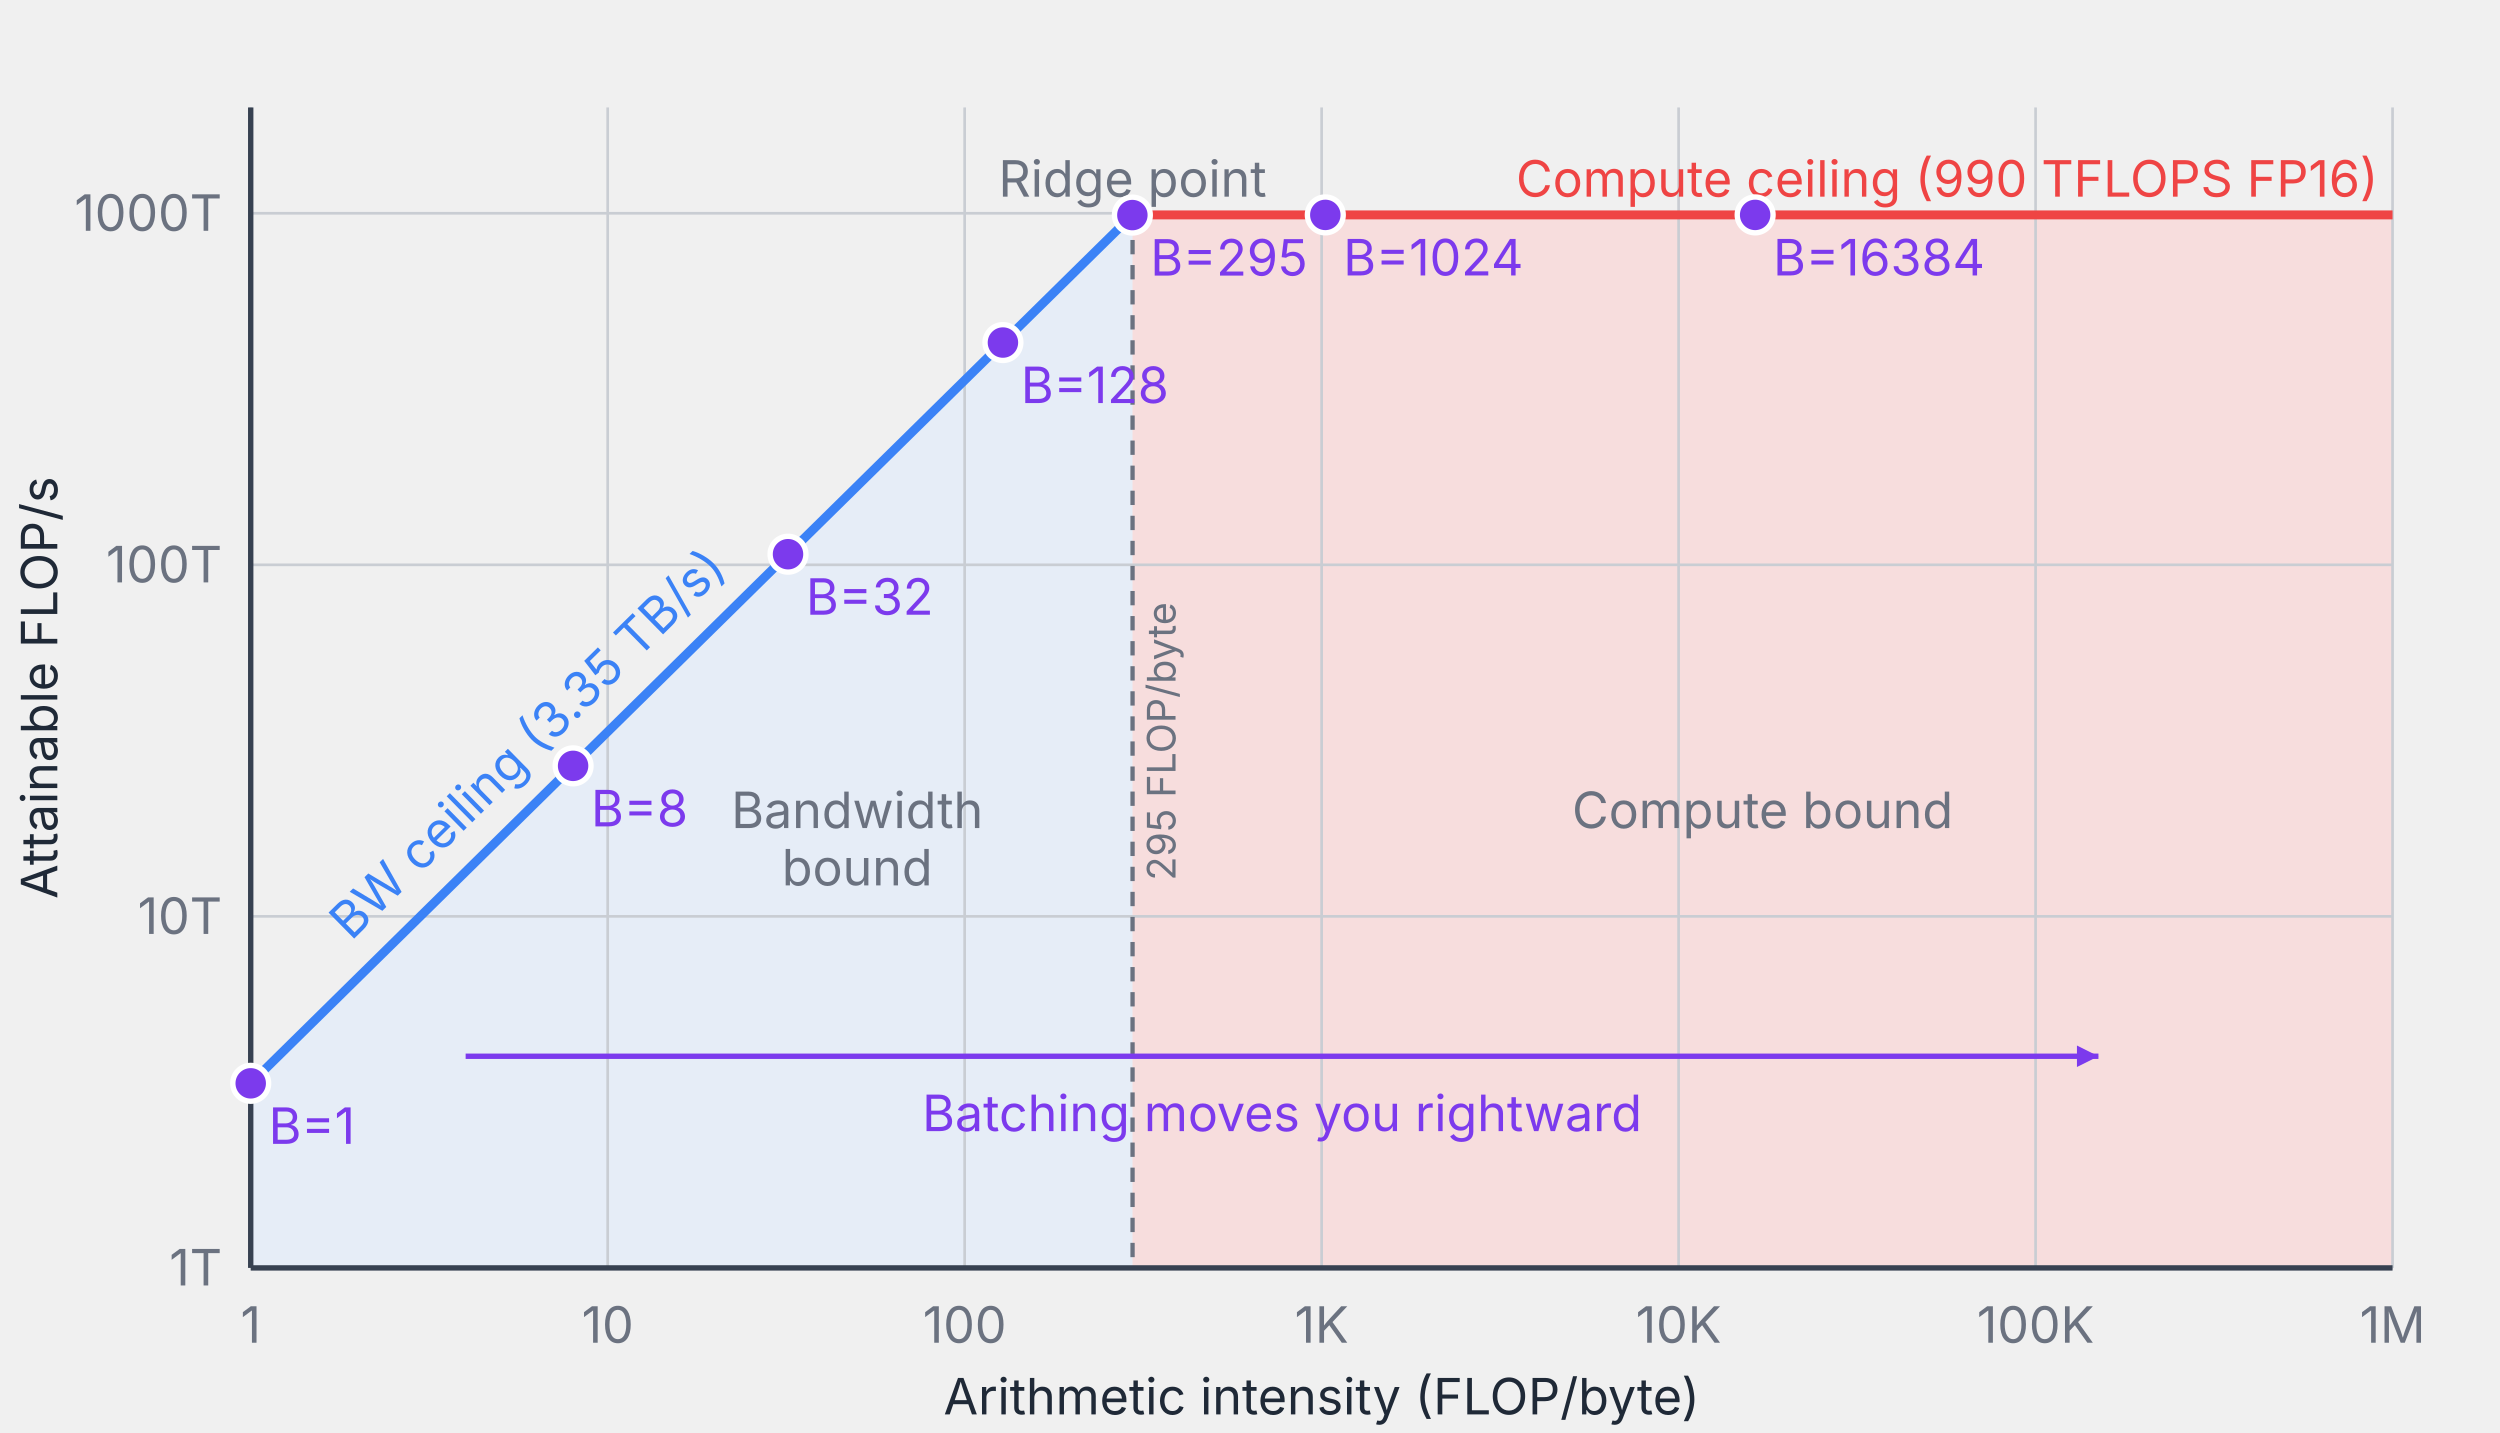
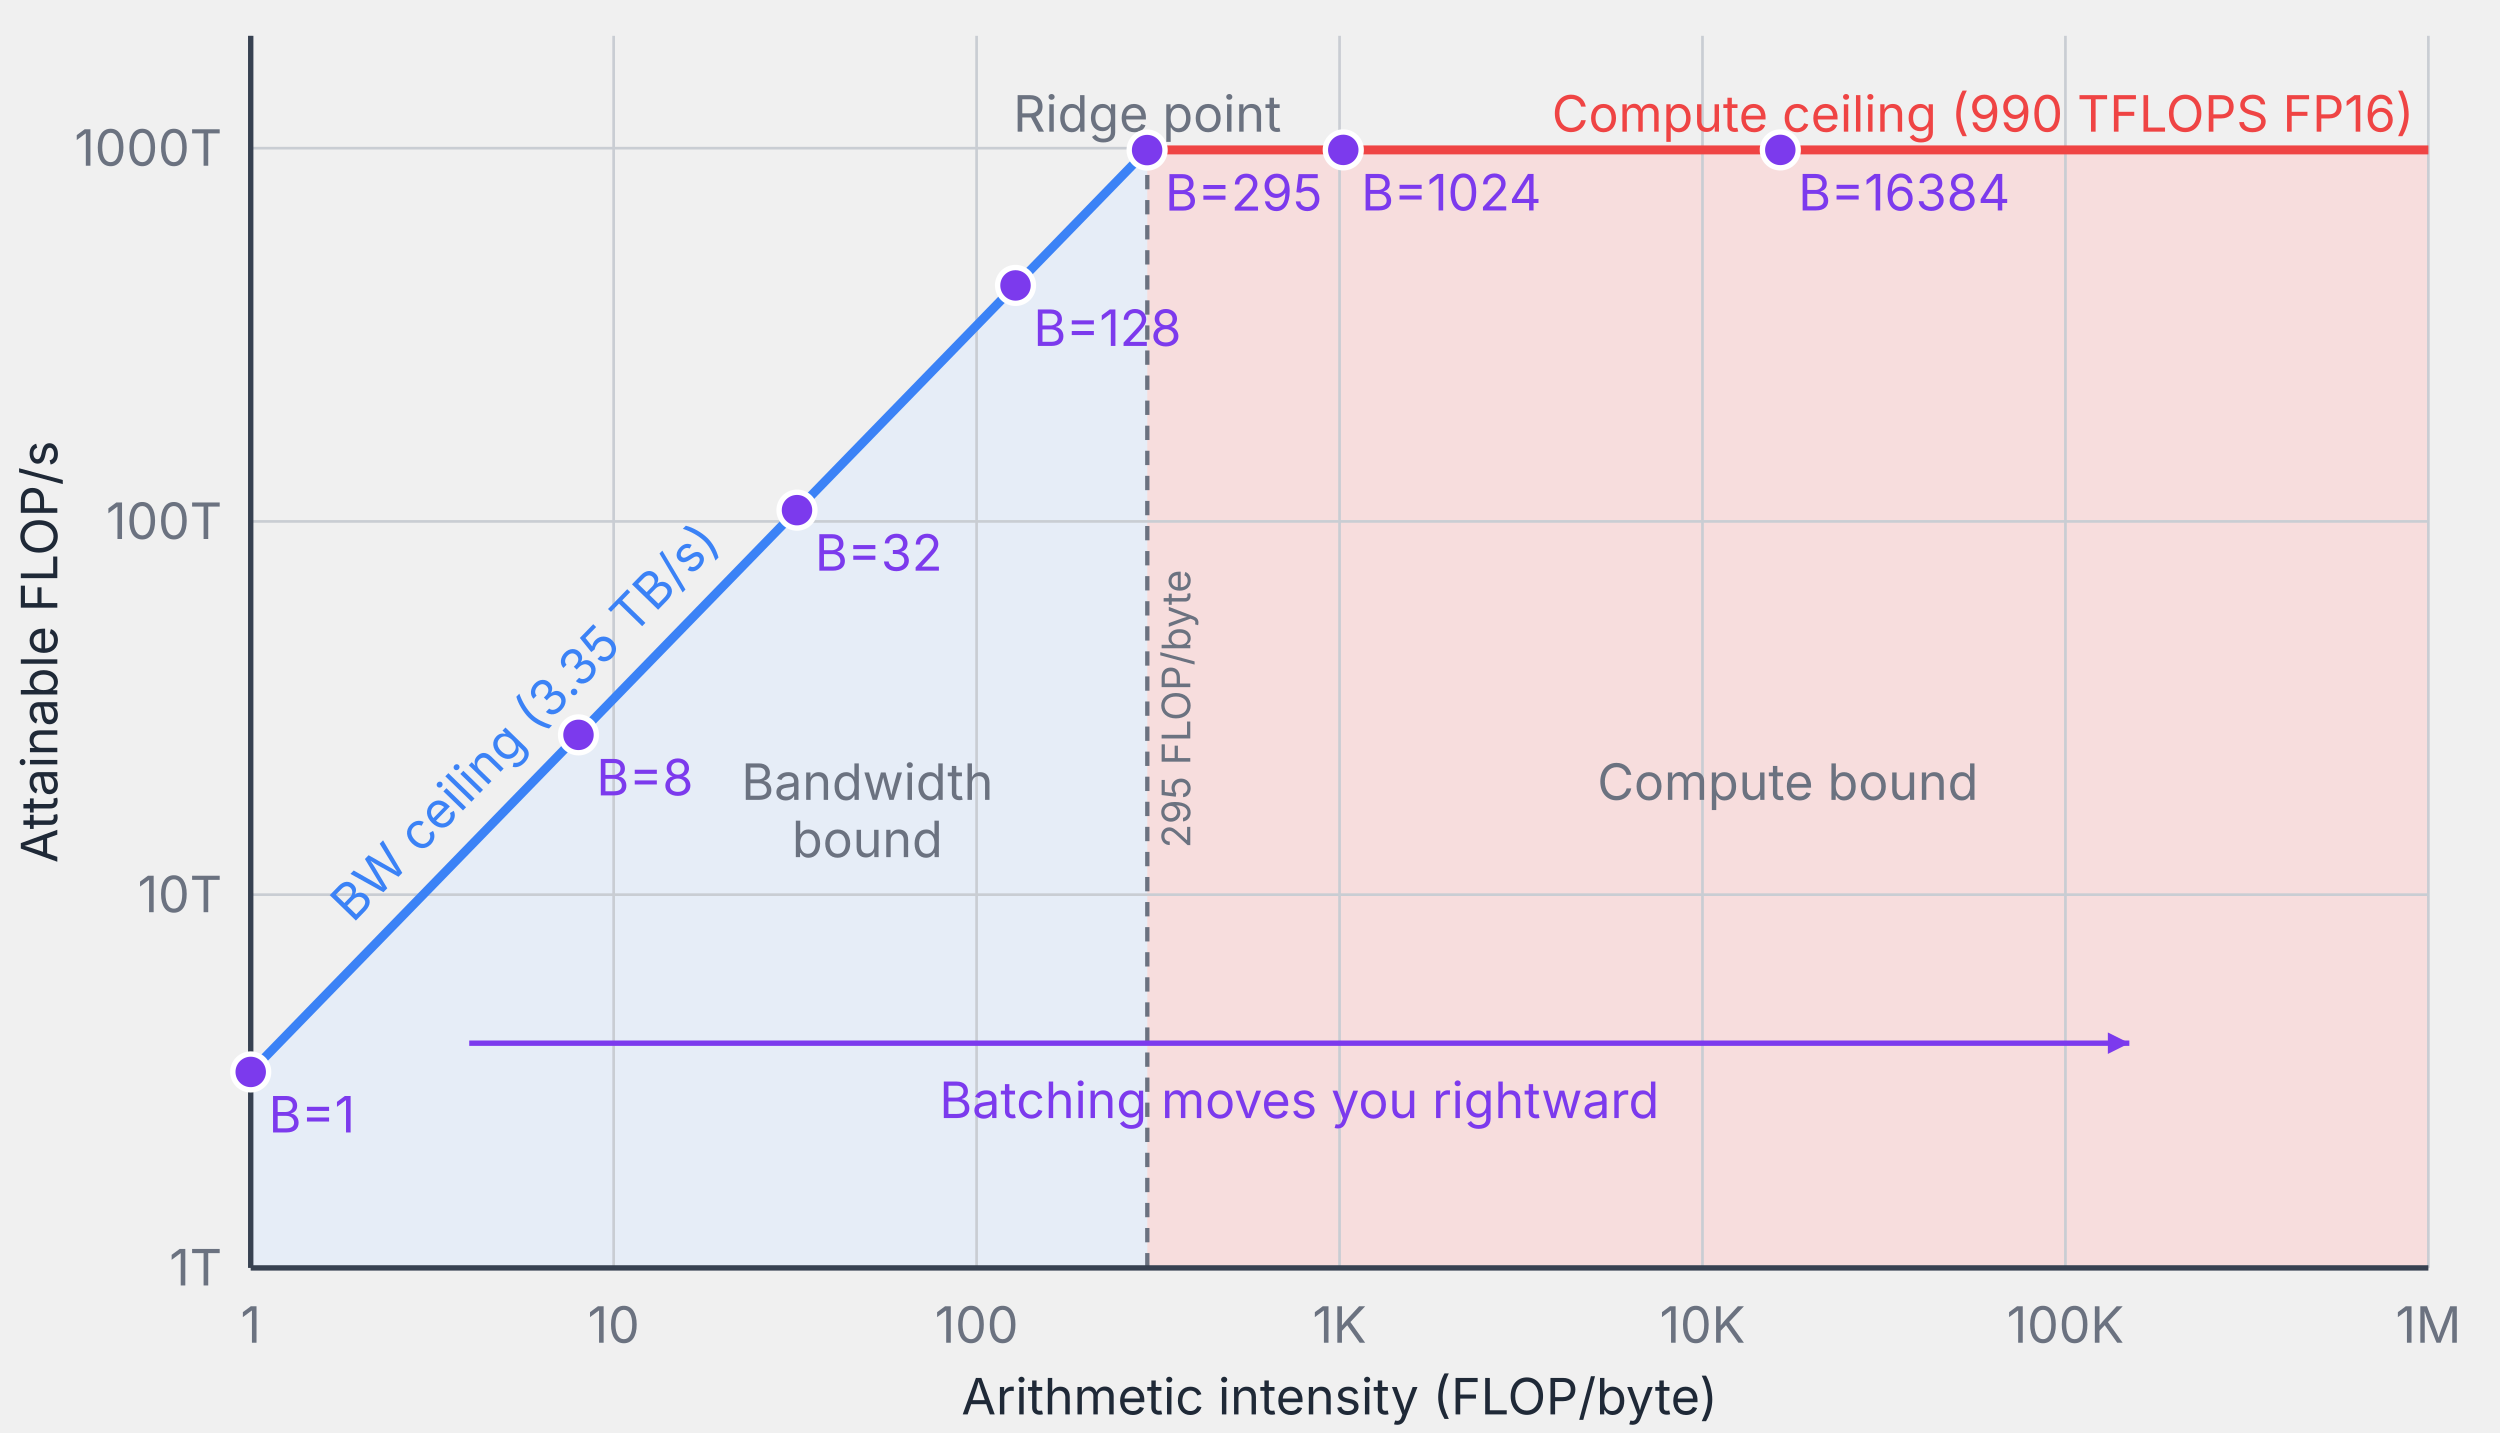
<svg xmlns="http://www.w3.org/2000/svg" baseProfile="full" height="400px" version="1.1" viewBox="0 0 698 400" width="698px">
  <defs>
    <marker id="arrowhead" markerHeight="4" markerWidth="4" orient="auto" refX="4" refY="2.0">
      <polygon fill="#374151" points="0,0 4,2.0 0,4" />
    </marker>
    <marker id="arrowhead_7C3AED" markerHeight="4" markerWidth="4" orient="auto" refX="4" refY="2.0">
      <polygon fill="#7C3AED" points="0,0 4,2.0 0,4" />
    </marker>
  </defs>
-   <polygon fill="#DBEAFE" opacity="0.5" points="70.0,302.466 316.209,60.001 316.209,354 70.0,354" stroke="none" />
-   <polygon fill="#FECACA" opacity="0.5" points="316.209,60.001 668,60.001 668,354 316.209,354" stroke="none" />
-   <line stroke="#C9CDD3" stroke-width="0.75" x1="70" x2="668" y1="354.0" y2="354.0" />
-   <line stroke="#C9CDD3" stroke-width="0.75" x1="70" x2="668" y1="255.849" y2="255.849" />
-   <line stroke="#C9CDD3" stroke-width="0.75" x1="70" x2="668" y1="157.698" y2="157.698" />
-   <line stroke="#C9CDD3" stroke-width="0.75" x1="70" x2="668" y1="59.546" y2="59.546" />
-   <line stroke="#C9CDD3" stroke-width="0.75" x1="70.0" x2="70.0" y1="30" y2="354" />
-   <line stroke="#C9CDD3" stroke-width="0.75" x1="169.667" x2="169.667" y1="30" y2="354" />
-   <line stroke="#C9CDD3" stroke-width="0.75" x1="269.333" x2="269.333" y1="30" y2="354" />
-   <line stroke="#C9CDD3" stroke-width="0.75" x1="369.0" x2="369.0" y1="30" y2="354" />
-   <line stroke="#C9CDD3" stroke-width="0.75" x1="468.667" x2="468.667" y1="30" y2="354" />
-   <line stroke="#C9CDD3" stroke-width="0.75" x1="568.333" x2="568.333" y1="30" y2="354" />
-   <line stroke="#C9CDD3" stroke-width="0.75" x1="668.0" x2="668.0" y1="30" y2="354" />
-   <line stroke="#6B7280" stroke-dasharray="4,3" stroke-width="1.2" x1="316.209" x2="316.209" y1="60.001" y2="354" />
-   <text dy="0.35em" fill="#6B7280" font-family="Inter, Segoe UI, Helvetica, Arial, sans-serif" font-size="14px" text-anchor="middle" x="316.209" y="50.001">Ridge point</text>
-   <text fill="#6B7280" font-family="Inter, Segoe UI, Helvetica, Arial, sans-serif" font-size="11px" text-anchor="middle" transform="rotate(-90,328.2093,207.0004)" x="328.209" y="207">295 FLOP/byte</text>
-   <polyline fill="none" points="70.0,302.466 72.462,300.042 74.924,297.617 77.386,295.192 79.848,292.768 82.31,290.343 84.773,287.918 87.235,285.494 89.697,283.069 92.159,280.644 94.621,278.22 97.083,275.795 99.545,273.37 102.007,270.946 104.469,268.521 106.931,266.096 109.393,263.672 111.856,261.247 114.318,258.822 116.78,256.398 119.242,253.973 121.704,251.548 124.166,249.124 126.628,246.699 129.09,244.275 131.552,241.85 134.014,239.425 136.477,237.001 138.939,234.576 141.401,232.151 143.863,229.727 146.325,227.302 148.787,224.877 151.249,222.453 153.711,220.028 156.173,217.603 158.635,215.179 161.097,212.754 163.56,210.329 166.022,207.905 168.484,205.48 170.946,203.055 173.408,200.631 175.87,198.206 178.332,195.781 180.794,193.357 183.256,190.932 185.718,188.507 188.18,186.083 190.643,183.658 193.105,181.233 195.567,178.809 198.029,176.384 200.491,173.96 202.953,171.535 205.415,169.11 207.877,166.686 210.339,164.261 212.801,161.836 215.263,159.412 217.726,156.987 220.188,154.562 222.65,152.138 225.112,149.713 227.574,147.288 230.036,144.864 232.498,142.439 234.96,140.014 237.422,137.59 239.884,135.165 242.346,132.74 244.809,130.316 247.271,127.891 249.733,125.466 252.195,123.042 254.657,120.617 257.119,118.192 259.581,115.768 262.043,113.343 264.505,110.918 266.967,108.494 269.43,106.069 271.892,103.644 274.354,101.22 276.816,98.795 279.278,96.371 281.74,93.946 284.202,91.521 286.664,89.097 289.126,86.672 291.588,84.247 294.05,81.823 296.513,79.398 298.975,76.973 301.437,74.549 303.899,72.124 306.361,69.699 308.823,67.275 311.285,64.85 313.747,62.425 316.209,60.001" stroke="#3B82F6" stroke-width="2.5" />
-   <text fill="#3B82F6" font-family="Inter, Segoe UI, Helvetica, Arial, sans-serif" font-size="14px" text-anchor="start" transform="rotate(-44.56107,98.00266,262.9198)" x="98.003" y="262.92">BW ceiling (3.35 TB/s)</text>
-   <line stroke="#EF4444" stroke-width="2.5" x1="316.209" x2="668" y1="60.001" y2="60.001" />
-   <text dy="0.35em" fill="#EF4444" font-family="Inter, Segoe UI, Helvetica, Arial, sans-serif" font-size="14px" text-anchor="end" x="664" y="50.001">Compute ceiling (990 TFLOPS FP16)</text>
-   <text dy="0.35em" fill="#6B7280" font-family="Inter, Segoe UI, Helvetica, Arial, sans-serif" font-size="14px" text-anchor="middle" x="239.331" y="226.302">Bandwidth</text>
-   <text dy="0.35em" fill="#6B7280" font-family="Inter, Segoe UI, Helvetica, Arial, sans-serif" font-size="14px" text-anchor="middle" x="239.331" y="242.302">bound</text>
-   <text dy="0.35em" fill="#6B7280" font-family="Inter, Segoe UI, Helvetica, Arial, sans-serif" font-size="14px" text-anchor="middle" x="492.105" y="226.302">Compute bound</text>
-   <line stroke="#374151" stroke-width="1.5" x1="70" x2="668" y1="354" y2="354" />
-   <line stroke="#374151" stroke-width="1.5" x1="70" x2="70" y1="30" y2="354" />
-   <text dy="0.35em" fill="#1F2937" font-family="Inter, Segoe UI, Helvetica, Arial, sans-serif" font-size="14px" text-anchor="middle" x="369.0" y="390">Arithmetic intensity (FLOP/byte)</text>
-   <text fill="#1F2937" font-family="Inter, Segoe UI, Helvetica, Arial, sans-serif" font-size="14px" text-anchor="middle" transform="rotate(-90,16,192.0)" x="16" y="192.0">Attainable FLOP/s</text>
+   <polygon fill="#DBEAFE" opacity="0.5" points="70.0,299.285 320.326,41.853 320.326,354 70.0,354" stroke="none" />
+   <polygon fill="#FECACA" opacity="0.5" points="320.326,41.853 678,41.853 678,354 320.326,354" stroke="none" />
+   <line stroke="#C9CDD3" stroke-width="0.75" x1="70" x2="678" y1="354.0" y2="354.0" />
+   <line stroke="#C9CDD3" stroke-width="0.75" x1="70" x2="678" y1="249.79" y2="249.79" />
+   <line stroke="#C9CDD3" stroke-width="0.75" x1="70" x2="678" y1="145.58" y2="145.58" />
+   <line stroke="#C9CDD3" stroke-width="0.75" x1="70" x2="678" y1="41.37" y2="41.37" />
+   <line stroke="#C9CDD3" stroke-width="0.75" x1="70.0" x2="70.0" y1="10" y2="354" />
+   <line stroke="#C9CDD3" stroke-width="0.75" x1="171.333" x2="171.333" y1="10" y2="354" />
+   <line stroke="#C9CDD3" stroke-width="0.75" x1="272.667" x2="272.667" y1="10" y2="354" />
+   <line stroke="#C9CDD3" stroke-width="0.75" x1="374.0" x2="374.0" y1="10" y2="354" />
+   <line stroke="#C9CDD3" stroke-width="0.75" x1="475.333" x2="475.333" y1="10" y2="354" />
+   <line stroke="#C9CDD3" stroke-width="0.75" x1="576.667" x2="576.667" y1="10" y2="354" />
+   <line stroke="#C9CDD3" stroke-width="0.75" x1="678.0" x2="678.0" y1="10" y2="354" />
+   <line stroke="#6B7280" stroke-dasharray="4,3" stroke-width="1.2" x1="320.326" x2="320.326" y1="41.853" y2="354" />
+   <text dy="0.35em" fill="#6B7280" font-family="Inter, Segoe UI, Helvetica, Arial, sans-serif" font-size="14px" text-anchor="middle" x="320.326" y="31.853">Ridge point</text>
+   <text fill="#6B7280" font-family="Inter, Segoe UI, Helvetica, Arial, sans-serif" font-size="11px" text-anchor="middle" transform="rotate(-90,332.3265,197.9263)" x="332.326" y="197.926">295 FLOP/byte</text>
+   <polyline fill="none" points="70.0,299.285 72.503,296.711 75.007,294.136 77.51,291.562 80.013,288.988 82.516,286.414 85.02,283.839 87.523,281.265 90.026,278.691 92.529,276.116 95.033,273.542 97.536,270.968 100.039,268.393 102.542,265.819 105.046,263.245 107.549,260.67 110.052,258.096 112.556,255.522 115.059,252.947 117.562,250.373 120.065,247.799 122.569,245.224 125.072,242.65 127.575,240.076 130.078,237.501 132.582,234.927 135.085,232.353 137.588,229.778 140.091,227.204 142.595,224.63 145.098,222.055 147.601,219.481 150.104,216.907 152.608,214.332 155.111,211.758 157.614,209.184 160.118,206.609 162.621,204.035 165.124,201.461 167.627,198.886 170.131,196.312 172.634,193.738 175.137,191.163 177.64,188.589 180.144,186.015 182.647,183.44 185.15,180.866 187.653,178.292 190.157,175.718 192.66,173.143 195.163,170.569 197.667,167.995 200.17,165.42 202.673,162.846 205.176,160.272 207.68,157.697 210.183,155.123 212.686,152.549 215.189,149.974 217.693,147.4 220.196,144.826 222.699,142.251 225.202,139.677 227.706,137.103 230.209,134.528 232.712,131.954 235.215,129.38 237.719,126.805 240.222,124.231 242.725,121.657 245.229,119.082 247.732,116.508 250.235,113.934 252.738,111.359 255.242,108.785 257.745,106.211 260.248,103.636 262.751,101.062 265.255,98.488 267.758,95.913 270.261,93.339 272.764,90.765 275.268,88.19 277.771,85.616 280.274,83.042 282.778,80.467 285.281,77.893 287.784,75.319 290.287,72.745 292.791,70.17 295.294,67.596 297.797,65.022 300.3,62.447 302.804,59.873 305.307,57.299 307.81,54.724 310.313,52.15 312.817,49.576 315.32,47.001 317.823,44.427 320.326,41.853" stroke="#3B82F6" stroke-width="2.5" />
+   <text fill="#3B82F6" font-family="Inter, Segoe UI, Helvetica, Arial, sans-serif" font-size="14px" text-anchor="start" transform="rotate(-45.8018,98.50437,257.9148)" x="98.504" y="257.915">BW ceiling (3.35 TB/s)</text>
+   <line stroke="#EF4444" stroke-width="2.5" x1="320.326" x2="678" y1="41.853" y2="41.853" />
+   <text dy="0.35em" fill="#EF4444" font-family="Inter, Segoe UI, Helvetica, Arial, sans-serif" font-size="14px" text-anchor="end" x="674" y="31.853">Compute ceiling (990 TFLOPS FP16)</text>
+   <text dy="0.35em" fill="#6B7280" font-family="Inter, Segoe UI, Helvetica, Arial, sans-serif" font-size="14px" text-anchor="middle" x="242.162" y="218.42">Bandwidth</text>
+   <text dy="0.35em" fill="#6B7280" font-family="Inter, Segoe UI, Helvetica, Arial, sans-serif" font-size="14px" text-anchor="middle" x="242.162" y="234.42">bound</text>
+   <text dy="0.35em" fill="#6B7280" font-family="Inter, Segoe UI, Helvetica, Arial, sans-serif" font-size="14px" text-anchor="middle" x="499.163" y="218.42">Compute bound</text>
+   <line stroke="#374151" stroke-width="1.5" x1="70" x2="678" y1="354" y2="354" />
+   <line stroke="#374151" stroke-width="1.5" x1="70" x2="70" y1="10" y2="354" />
+   <text dy="0.35em" fill="#1F2937" font-family="Inter, Segoe UI, Helvetica, Arial, sans-serif" font-size="14px" text-anchor="middle" x="374.0" y="390">Arithmetic intensity (FLOP/byte)</text>
+   <text fill="#1F2937" font-family="Inter, Segoe UI, Helvetica, Arial, sans-serif" font-size="14px" text-anchor="middle" transform="rotate(-90,16,182.0)" x="16" y="182.0">Attainable FLOP/s</text>
  <text dy="0.35em" fill="#6B7280" font-family="Inter, Segoe UI, Helvetica, Arial, sans-serif" font-size="14px" text-anchor="middle" x="70.0" y="370">1</text>
-   <text dy="0.35em" fill="#6B7280" font-family="Inter, Segoe UI, Helvetica, Arial, sans-serif" font-size="14px" text-anchor="middle" x="169.667" y="370">10</text>
-   <text dy="0.35em" fill="#6B7280" font-family="Inter, Segoe UI, Helvetica, Arial, sans-serif" font-size="14px" text-anchor="middle" x="269.333" y="370">100</text>
-   <text dy="0.35em" fill="#6B7280" font-family="Inter, Segoe UI, Helvetica, Arial, sans-serif" font-size="14px" text-anchor="middle" x="369.0" y="370">1K</text>
-   <text dy="0.35em" fill="#6B7280" font-family="Inter, Segoe UI, Helvetica, Arial, sans-serif" font-size="14px" text-anchor="middle" x="468.667" y="370">10K</text>
-   <text dy="0.35em" fill="#6B7280" font-family="Inter, Segoe UI, Helvetica, Arial, sans-serif" font-size="14px" text-anchor="middle" x="568.333" y="370">100K</text>
-   <text dy="0.35em" fill="#6B7280" font-family="Inter, Segoe UI, Helvetica, Arial, sans-serif" font-size="14px" text-anchor="middle" x="668.0" y="370">1M</text>
+   <text dy="0.35em" fill="#6B7280" font-family="Inter, Segoe UI, Helvetica, Arial, sans-serif" font-size="14px" text-anchor="middle" x="171.333" y="370">10</text>
+   <text dy="0.35em" fill="#6B7280" font-family="Inter, Segoe UI, Helvetica, Arial, sans-serif" font-size="14px" text-anchor="middle" x="272.667" y="370">100</text>
+   <text dy="0.35em" fill="#6B7280" font-family="Inter, Segoe UI, Helvetica, Arial, sans-serif" font-size="14px" text-anchor="middle" x="374.0" y="370">1K</text>
+   <text dy="0.35em" fill="#6B7280" font-family="Inter, Segoe UI, Helvetica, Arial, sans-serif" font-size="14px" text-anchor="middle" x="475.333" y="370">10K</text>
+   <text dy="0.35em" fill="#6B7280" font-family="Inter, Segoe UI, Helvetica, Arial, sans-serif" font-size="14px" text-anchor="middle" x="576.667" y="370">100K</text>
+   <text dy="0.35em" fill="#6B7280" font-family="Inter, Segoe UI, Helvetica, Arial, sans-serif" font-size="14px" text-anchor="middle" x="678.0" y="370">1M</text>
  <text dy="0.35em" fill="#6B7280" font-family="Inter, Segoe UI, Helvetica, Arial, sans-serif" font-size="14px" text-anchor="end" x="62" y="354.0">1T</text>
-   <text dy="0.35em" fill="#6B7280" font-family="Inter, Segoe UI, Helvetica, Arial, sans-serif" font-size="14px" text-anchor="end" x="62" y="255.849">10T</text>
-   <text dy="0.35em" fill="#6B7280" font-family="Inter, Segoe UI, Helvetica, Arial, sans-serif" font-size="14px" text-anchor="end" x="62" y="157.698">100T</text>
-   <text dy="0.35em" fill="#6B7280" font-family="Inter, Segoe UI, Helvetica, Arial, sans-serif" font-size="14px" text-anchor="end" x="62" y="59.546">1000T</text>
-   <circle cx="70.0" cy="302.466" fill="#7C3AED" r="5" stroke="#FFFFFF" stroke-width="1.5" />
-   <text dy="0.35em" fill="#7C3AED" font-family="Inter, Segoe UI, Helvetica, Arial, sans-serif" font-size="14px" text-anchor="start" x="75.0" y="314.466">B=1</text>
-   <circle cx="160.008" cy="213.827" fill="#7C3AED" r="5" stroke="#FFFFFF" stroke-width="1.5" />
-   <text dy="0.35em" fill="#7C3AED" font-family="Inter, Segoe UI, Helvetica, Arial, sans-serif" font-size="14px" text-anchor="start" x="165.008" y="225.827">B=8</text>
-   <circle cx="220.013" cy="154.734" fill="#7C3AED" r="5" stroke="#FFFFFF" stroke-width="1.5" />
-   <text dy="0.35em" fill="#7C3AED" font-family="Inter, Segoe UI, Helvetica, Arial, sans-serif" font-size="14px" text-anchor="start" x="225.013" y="166.734">B=32</text>
-   <circle cx="280.019" cy="95.641" fill="#7C3AED" r="5" stroke="#FFFFFF" stroke-width="1.5" />
-   <text dy="0.35em" fill="#7C3AED" font-family="Inter, Segoe UI, Helvetica, Arial, sans-serif" font-size="14px" text-anchor="start" x="285.019" y="107.641">B=128</text>
-   <circle cx="316.159" cy="60.05" fill="#7C3AED" r="5" stroke="#FFFFFF" stroke-width="1.5" />
-   <text dy="0.35em" fill="#7C3AED" font-family="Inter, Segoe UI, Helvetica, Arial, sans-serif" font-size="14px" text-anchor="start" x="321.159" y="72.05">B=295</text>
-   <circle cx="370.027" cy="60.001" fill="#7C3AED" r="5" stroke="#FFFFFF" stroke-width="1.5" />
-   <text dy="0.35em" fill="#7C3AED" font-family="Inter, Segoe UI, Helvetica, Arial, sans-serif" font-size="14px" text-anchor="start" x="375.027" y="72.001">B=1024</text>
-   <circle cx="490.037" cy="60.001" fill="#7C3AED" r="5" stroke="#FFFFFF" stroke-width="1.5" />
-   <text dy="0.35em" fill="#7C3AED" font-family="Inter, Segoe UI, Helvetica, Arial, sans-serif" font-size="14px" text-anchor="start" x="495.037" y="72.001">B=16384</text>
-   <line marker-end="url(#arrowhead_7C3AED)" stroke="#7C3AED" stroke-width="1.5" x1="130.005" x2="585.884" y1="294.907" y2="294.907" />
-   <text dy="0.35em" fill="#7C3AED" font-family="Inter, Segoe UI, Helvetica, Arial, sans-serif" font-size="14px" text-anchor="middle" x="357.945" y="310.907">Batching moves you rightward</text>
+   <text dy="0.35em" fill="#6B7280" font-family="Inter, Segoe UI, Helvetica, Arial, sans-serif" font-size="14px" text-anchor="end" x="62" y="249.79">10T</text>
+   <text dy="0.35em" fill="#6B7280" font-family="Inter, Segoe UI, Helvetica, Arial, sans-serif" font-size="14px" text-anchor="end" x="62" y="145.58">100T</text>
+   <text dy="0.35em" fill="#6B7280" font-family="Inter, Segoe UI, Helvetica, Arial, sans-serif" font-size="14px" text-anchor="end" x="62" y="41.37">1000T</text>
+   <circle cx="70.0" cy="299.285" fill="#7C3AED" r="5" stroke="#FFFFFF" stroke-width="1.5" />
+   <text dy="0.35em" fill="#7C3AED" font-family="Inter, Segoe UI, Helvetica, Arial, sans-serif" font-size="14px" text-anchor="start" x="75.0" y="311.285">B=1</text>
+   <circle cx="161.513" cy="205.174" fill="#7C3AED" r="5" stroke="#FFFFFF" stroke-width="1.5" />
+   <text dy="0.35em" fill="#7C3AED" font-family="Inter, Segoe UI, Helvetica, Arial, sans-serif" font-size="14px" text-anchor="start" x="166.513" y="217.174">B=8</text>
+   <circle cx="222.522" cy="142.434" fill="#7C3AED" r="5" stroke="#FFFFFF" stroke-width="1.5" />
+   <text dy="0.35em" fill="#7C3AED" font-family="Inter, Segoe UI, Helvetica, Arial, sans-serif" font-size="14px" text-anchor="start" x="227.522" y="154.434">B=32</text>
+   <circle cx="283.531" cy="79.693" fill="#7C3AED" r="5" stroke="#FFFFFF" stroke-width="1.5" />
+   <text dy="0.35em" fill="#7C3AED" font-family="Inter, Segoe UI, Helvetica, Arial, sans-serif" font-size="14px" text-anchor="start" x="288.531" y="91.693">B=128</text>
+   <circle cx="320.275" cy="41.905" fill="#7C3AED" r="5" stroke="#FFFFFF" stroke-width="1.5" />
+   <text dy="0.35em" fill="#7C3AED" font-family="Inter, Segoe UI, Helvetica, Arial, sans-serif" font-size="14px" text-anchor="start" x="325.275" y="53.905">B=295</text>
+   <circle cx="375.044" cy="41.853" fill="#7C3AED" r="5" stroke="#FFFFFF" stroke-width="1.5" />
+   <text dy="0.35em" fill="#7C3AED" font-family="Inter, Segoe UI, Helvetica, Arial, sans-serif" font-size="14px" text-anchor="start" x="380.044" y="53.853">B=1024</text>
+   <circle cx="497.061" cy="41.853" fill="#7C3AED" r="5" stroke="#FFFFFF" stroke-width="1.5" />
+   <text dy="0.35em" fill="#7C3AED" font-family="Inter, Segoe UI, Helvetica, Arial, sans-serif" font-size="14px" text-anchor="start" x="502.061" y="53.853">B=16384</text>
+   <line marker-end="url(#arrowhead_7C3AED)" stroke="#7C3AED" stroke-width="1.5" x1="131.009" x2="594.511" y1="291.259" y2="291.259" />
+   <text dy="0.35em" fill="#7C3AED" font-family="Inter, Segoe UI, Helvetica, Arial, sans-serif" font-size="14px" text-anchor="middle" x="362.76" y="307.259">Batching moves you rightward</text>
</svg>
